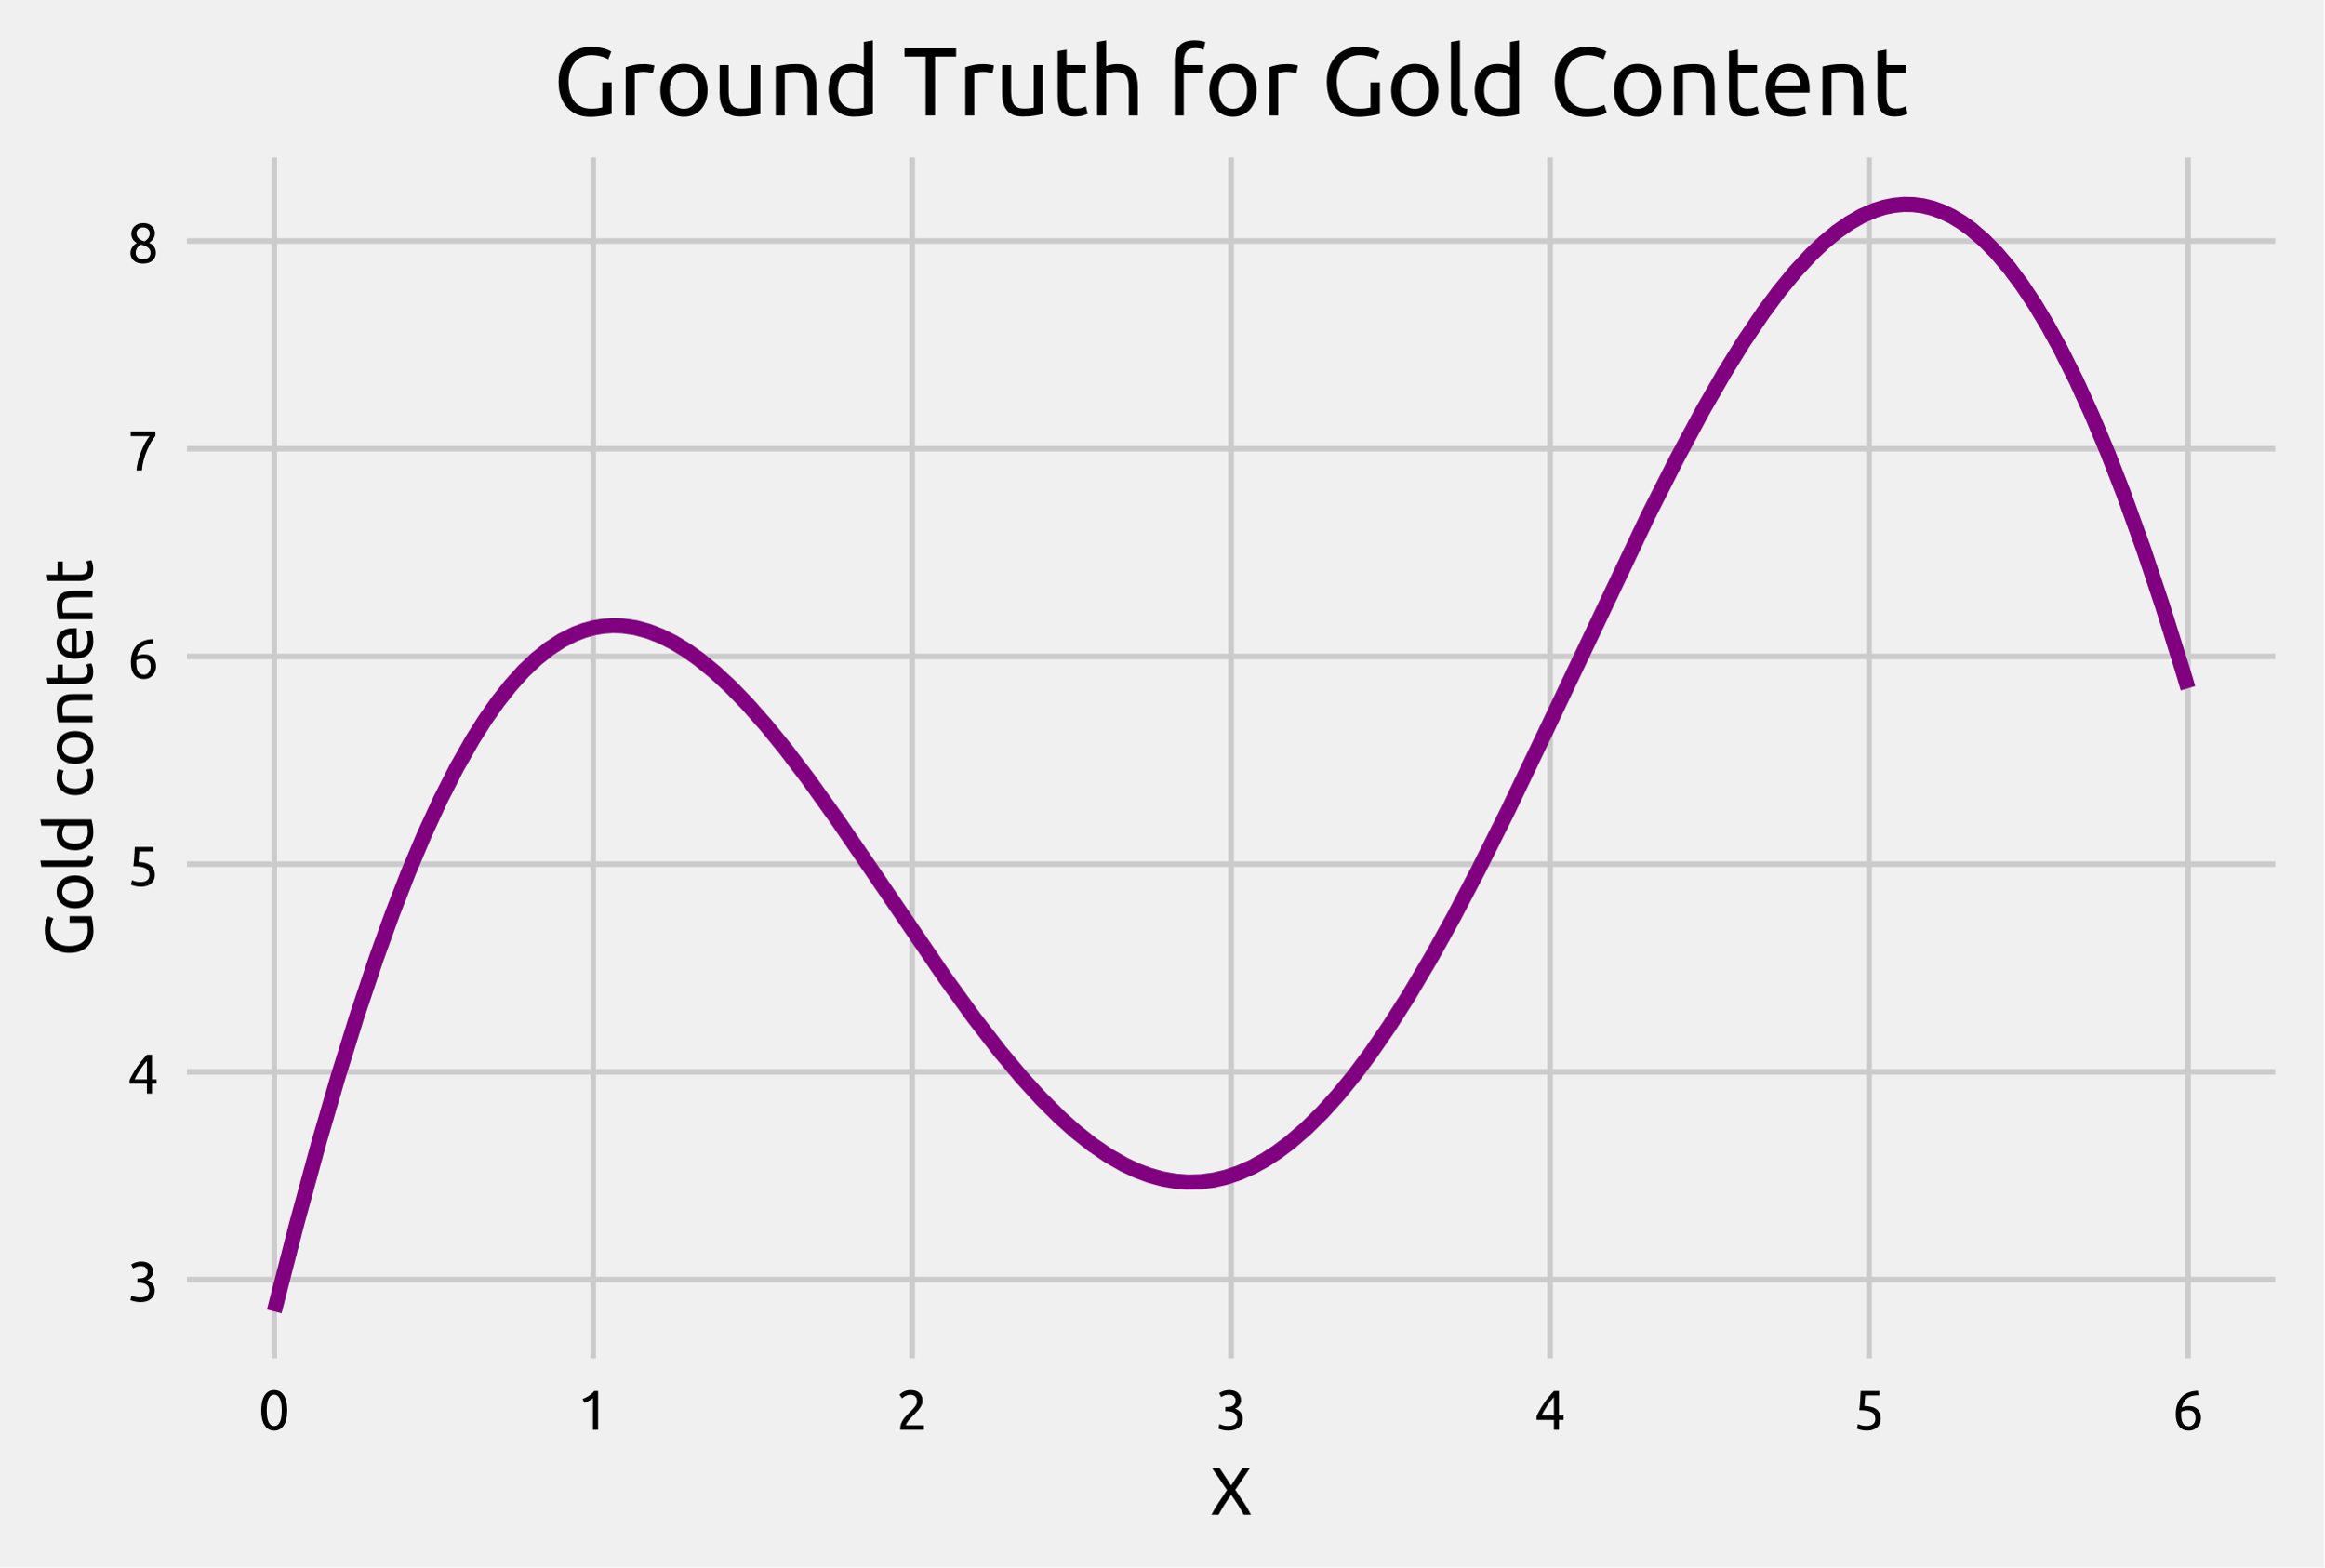
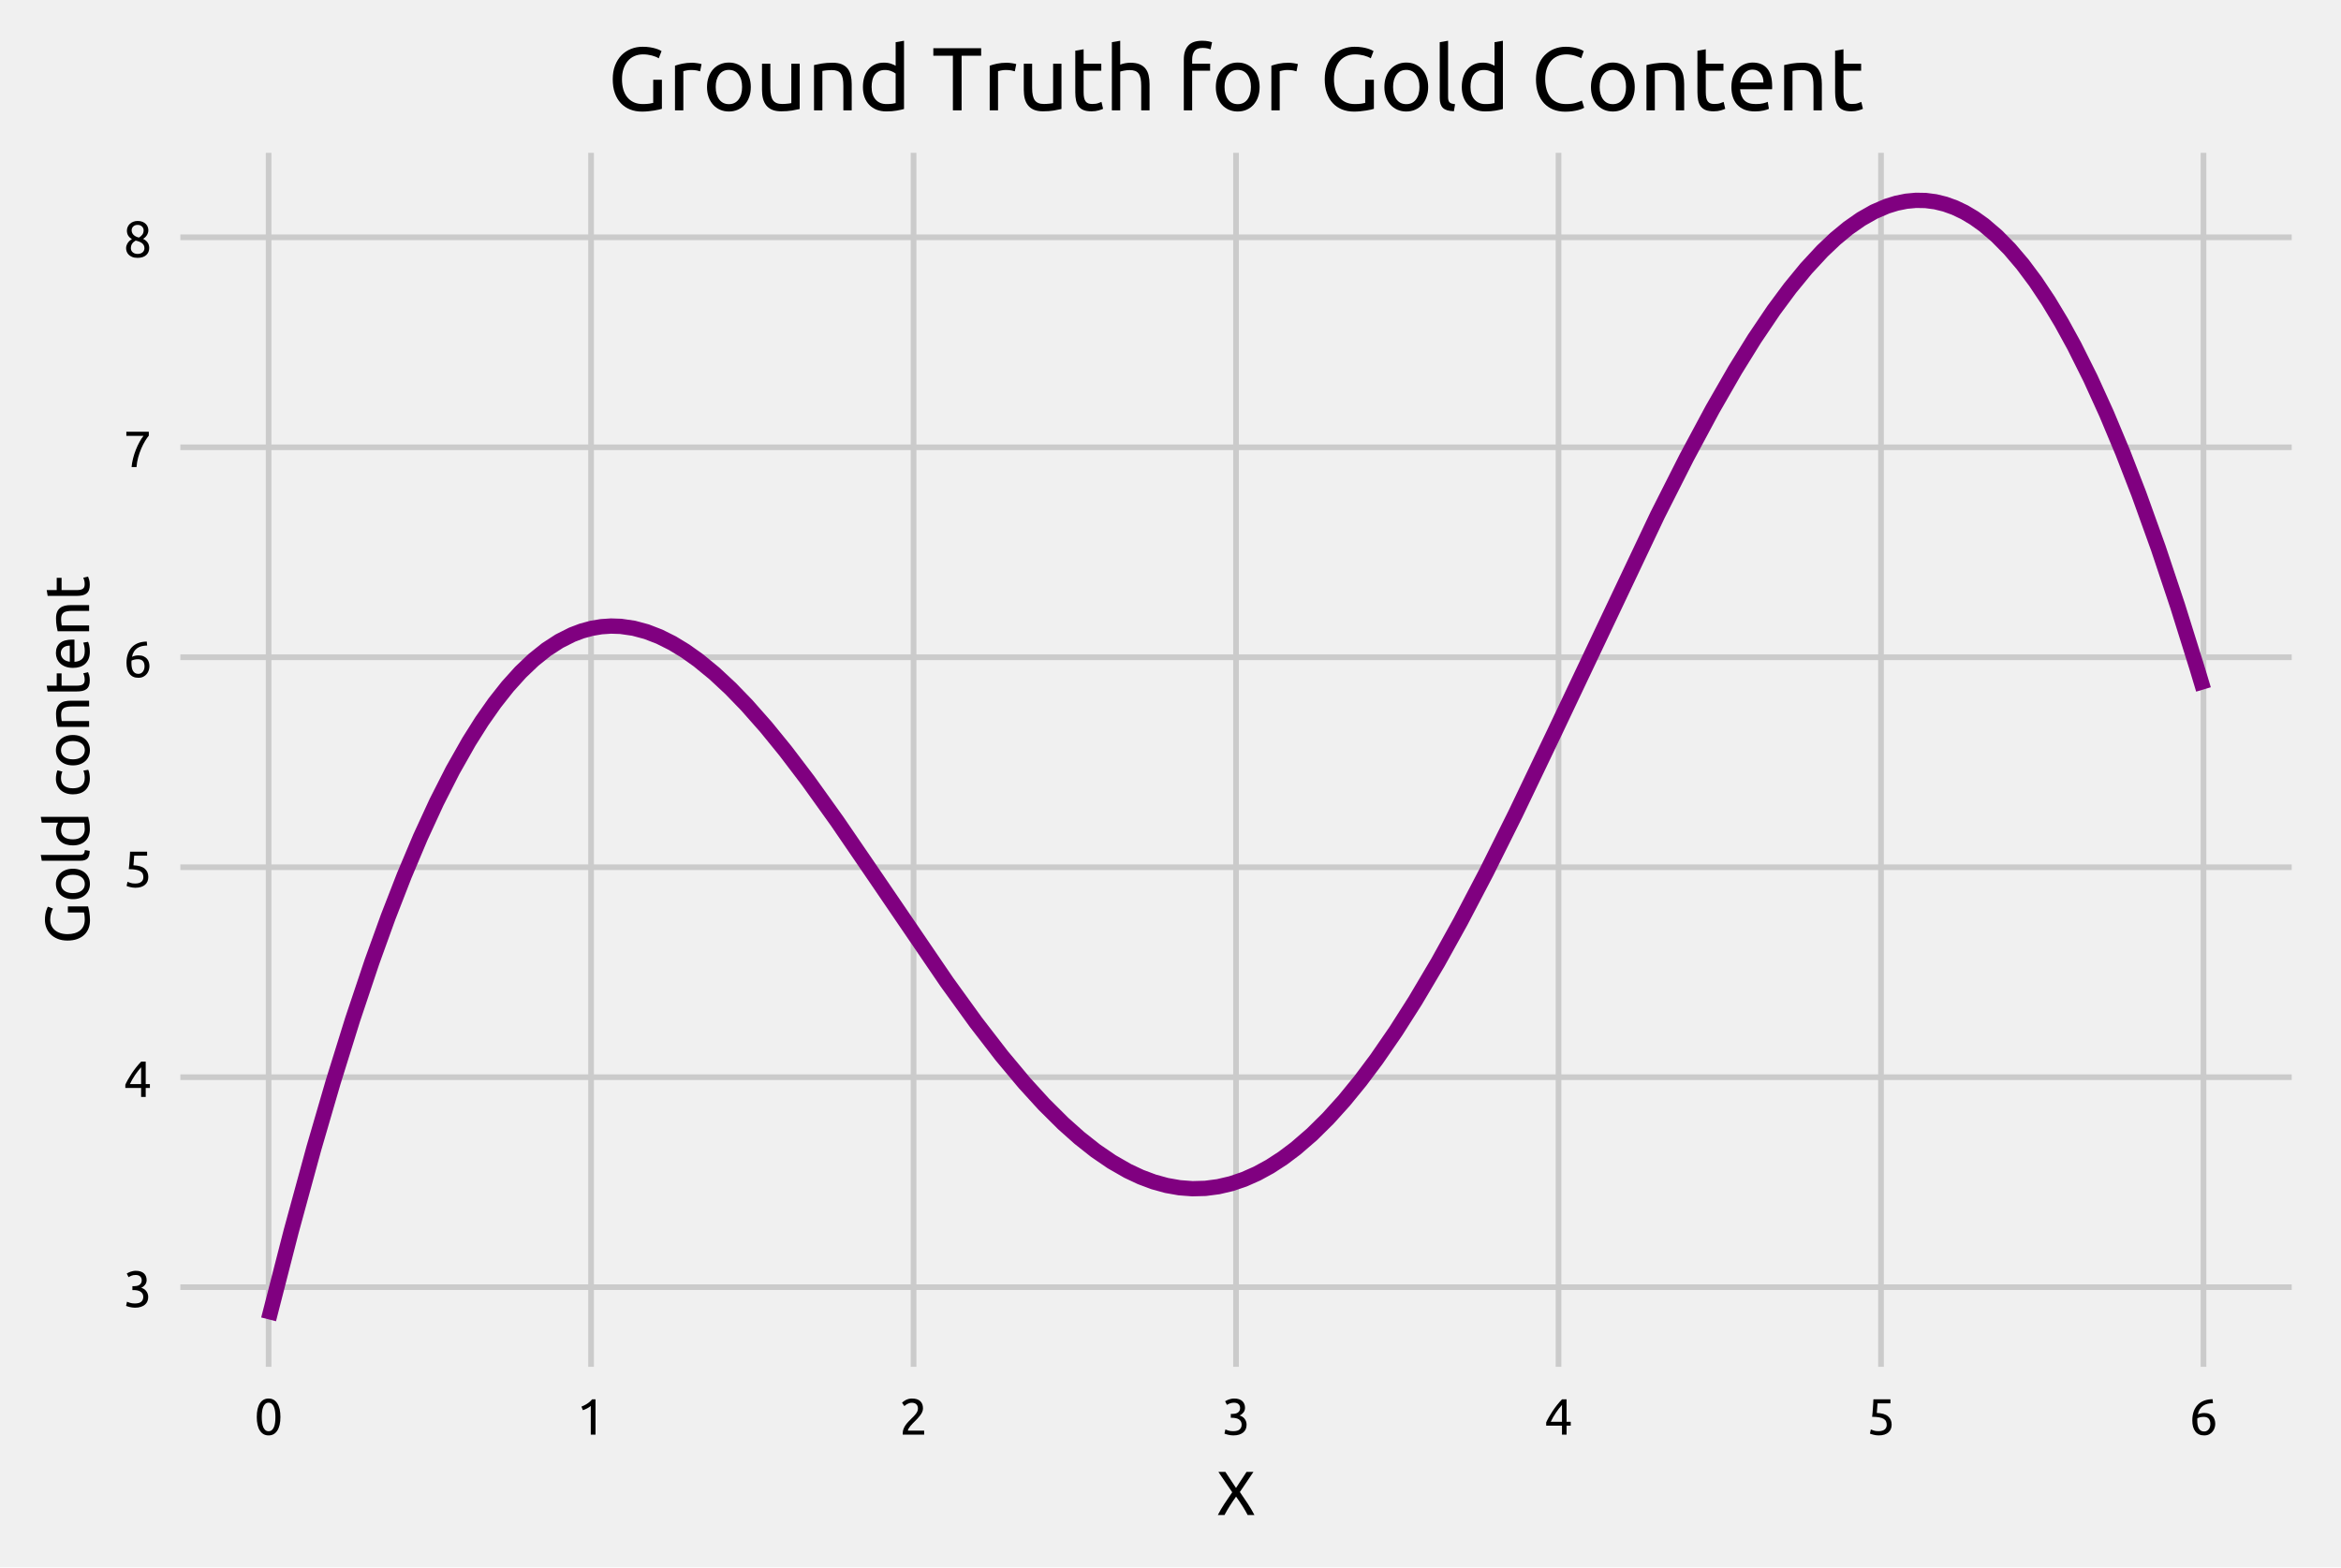
- <svg xmlns="http://www.w3.org/2000/svg" xmlns:xlink="http://www.w3.org/1999/xlink" height="279.889pt" version="1.1" viewBox="0 0 414.912 279.889" width="414.912pt">
+ <svg xmlns="http://www.w3.org/2000/svg" xmlns:xlink="http://www.w3.org/1999/xlink" height="276.85pt" version="1.1" viewBox="0 0 413.387 276.85" width="413.387pt">
  <defs>
    <style type="text/css">
*{stroke-linecap:butt;stroke-linejoin:round;white-space:pre;}
  </style>
  </defs>
  <g id="figure_1">
    <g id="patch_1">
-       <path d="M 0 279.889  L 414.912 279.889  L 414.912 0  L 0 0  z " style="fill:#f0f0f0;" />
+       <path d="M 0 276.85  L 413.387 276.85  L 413.387 0  L 0 0  z " style="fill:#f0f0f0;" />
    </g>
    <g id="axes_1">
      <g id="patch_2">
-         <path d="M 31.872 244.048  L 407.712 244.048  L 407.712 26.608  L 31.872 26.608  z " style="fill:#f0f0f0;" />
+         <path d="M 30.347 242.931  L 406.187 242.931  L 406.187 25.491  L 30.347 25.491  z " style="fill:#f0f0f0;" />
      </g>
      <g id="matplotlib.axis_1">
        <g id="xtick_1">
          <g id="line2d_1">
-             <path clip-path="url(#p2c96b78876)" d="M 48.956 244.048  L 48.956 26.608  " style="fill:none;stroke:#cbcbcb;" />
+             <path clip-path="url(#pa701f3ef0c)" d="M 47.431 242.931  L 47.431 25.491  " style="fill:none;stroke:#cbcbcb;" />
          </g>
          <g id="line2d_2" />
          <g id="text_1">
            <defs>
              <path d="M 5 34.703  Q 5 52.094 11.141 61.5  Q 17.297 70.906 28.203 70.906  Q 39.094 70.906 45.25 61.5  Q 51.406 52.094 51.406 34.703  Q 51.406 17.297 45.25 7.891  Q 39.094 -1.5 28.203 -1.5  Q 17.297 -1.5 11.141 7.891  Q 5 17.297 5 34.703  z M 41.594 34.703  Q 41.594 40.406 40.938 45.5  Q 40.297 50.594 38.75 54.391  Q 37.203 58.203 34.594 60.453  Q 32 62.703 28.203 62.703  Q 24.406 62.703 21.797 60.453  Q 19.203 58.203 17.641 54.391  Q 16.094 50.594 15.438 45.5  Q 14.797 40.406 14.797 34.703  Q 14.797 29 15.438 23.891  Q 16.094 18.797 17.641 15  Q 19.203 11.203 21.797 8.953  Q 24.406 6.703 28.203 6.703  Q 32 6.703 34.594 8.953  Q 37.203 11.203 38.75 15  Q 40.297 18.797 40.938 23.891  Q 41.594 29 41.594 34.703  z " id="Ubuntu-48" />
            </defs>
-             <g transform="translate(46.1352 255.3076)scale(0.1 -0.1)">
+             <g transform="translate(44.89223 253.4143)scale(0.09 -0.09)">
              <use xlink:href="#Ubuntu-48" />
            </g>
          </g>
        </g>
        <g id="xtick_2">
          <g id="line2d_3">
-             <path clip-path="url(#p2c96b78876)" d="M 105.901 244.048  L 105.901 26.608  " style="fill:none;stroke:#cbcbcb;" />
+             <path clip-path="url(#pa701f3ef0c)" d="M 104.376 242.931  L 104.376 25.491  " style="fill:none;stroke:#cbcbcb;" />
          </g>
          <g id="line2d_4" />
          <g id="text_2">
            <defs>
              <path d="M 9.297 55  Q 15 57.203 20.391 60.641  Q 25.797 64.094 30.297 69.297  L 36.906 69.297  L 36.906 0  L 27.594 0  L 27.594 56.406  Q 26.406 55.297 24.656 54.094  Q 22.906 52.906 20.844 51.797  Q 18.797 50.703 16.547 49.703  Q 14.297 48.703 12.203 48  z " id="Ubuntu-49" />
            </defs>
-             <g transform="translate(103.0807 255.3076)scale(0.1 -0.1)">
+             <g transform="translate(101.8377 253.4143)scale(0.09 -0.09)">
              <use xlink:href="#Ubuntu-49" />
            </g>
          </g>
        </g>
        <g id="xtick_3">
          <g id="line2d_5">
-             <path clip-path="url(#p2c96b78876)" d="M 162.846 244.048  L 162.846 26.608  " style="fill:none;stroke:#cbcbcb;" />
+             <path clip-path="url(#pa701f3ef0c)" d="M 161.321 242.931  L 161.321 25.491  " style="fill:none;stroke:#cbcbcb;" />
          </g>
          <g id="line2d_6" />
          <g id="text_3">
            <defs>
              <path d="M 46.703 51.594  Q 46.703 48 45.25 44.641  Q 43.797 41.297 41.391 38.047  Q 39 34.797 36 31.641  Q 33 28.5 30 25.5  Q 28.297 23.797 26.047 21.5  Q 23.797 19.203 21.797 16.703  Q 19.797 14.203 18.438 11.891  Q 17.094 9.594 17.094 7.906  L 49 7.906  L 49 0  L 7 0  Q 6.906 0.594 6.906 1.188  Q 6.906 1.797 6.906 2.297  Q 6.906 7 8.453 11.047  Q 10 15.094 12.5 18.688  Q 15 22.297 18.094 25.5  Q 21.203 28.703 24.203 31.703  Q 26.703 34.094 28.953 36.438  Q 31.203 38.797 32.953 41.141  Q 34.703 43.5 35.75 46  Q 36.797 48.5 36.797 51.297  Q 36.797 54.297 35.844 56.391  Q 34.906 58.5 33.297 59.891  Q 31.703 61.297 29.547 61.938  Q 27.406 62.594 25 62.594  Q 22.094 62.594 19.688 61.797  Q 17.297 61 15.391 59.953  Q 13.5 58.906 12.203 57.75  Q 10.906 56.594 10.203 56  L 5.594 62.594  Q 6.5 63.594 8.297 65.047  Q 10.094 66.5 12.594 67.797  Q 15.094 69.094 18.188 70  Q 21.297 70.906 24.906 70.906  Q 35.797 70.906 41.25 65.844  Q 46.703 60.797 46.703 51.594  z " id="Ubuntu-50" />
            </defs>
-             <g transform="translate(160.0261 255.3076)scale(0.1 -0.1)">
+             <g transform="translate(158.7831 253.4143)scale(0.09 -0.09)">
              <use xlink:href="#Ubuntu-50" />
            </g>
          </g>
        </g>
        <g id="xtick_4">
          <g id="line2d_7">
-             <path clip-path="url(#p2c96b78876)" d="M 219.792 244.048  L 219.792 26.608  " style="fill:none;stroke:#cbcbcb;" />
+             <path clip-path="url(#pa701f3ef0c)" d="M 218.267 242.931  L 218.267 25.491  " style="fill:none;stroke:#cbcbcb;" />
          </g>
          <g id="line2d_8" />
          <g id="text_4">
            <defs>
              <path d="M 22.594 6.797  Q 31.5 6.797 35.344 10.297  Q 39.203 13.797 39.203 19.703  Q 39.203 23.5 37.594 26.094  Q 36 28.703 33.391 30.25  Q 30.797 31.797 27.344 32.438  Q 23.906 33.094 20.297 33.094  L 17.906 33.094  L 17.906 40.703  L 21.203 40.703  Q 23.703 40.703 26.344 41.203  Q 29 41.703 31.203 43  Q 33.406 44.297 34.797 46.547  Q 36.203 48.797 36.203 52.203  Q 36.203 55 35.203 57  Q 34.203 59 32.547 60.297  Q 30.906 61.594 28.75 62.141  Q 26.594 62.703 24.203 62.703  Q 19.406 62.703 16.047 61.297  Q 12.703 59.906 10.406 58.406  L 6.797 65.5  Q 8 66.297 9.844 67.25  Q 11.703 68.203 14 69  Q 16.297 69.797 18.938 70.344  Q 21.594 70.906 24.5 70.906  Q 30 70.906 34 69.547  Q 38 68.203 40.594 65.75  Q 43.203 63.297 44.5 59.938  Q 45.797 56.594 45.797 52.703  Q 45.797 47.297 42.688 43.438  Q 39.594 39.594 35.203 37.594  Q 37.906 36.797 40.406 35.297  Q 42.906 33.797 44.75 31.5  Q 46.594 29.203 47.75 26.203  Q 48.906 23.203 48.906 19.5  Q 48.906 15 47.344 11.141  Q 45.797 7.297 42.547 4.5  Q 39.297 1.703 34.391 0.094  Q 29.5 -1.5 22.797 -1.5  Q 20.203 -1.5 17.453 -1.094  Q 14.703 -0.703 12.297 -0.094  Q 9.906 0.5 8.094 1.094  Q 6.297 1.703 5.5 2.094  L 7.297 10.203  Q 9 9.406 12.953 8.094  Q 16.906 6.797 22.594 6.797  z " id="Ubuntu-51" />
            </defs>
-             <g transform="translate(216.9716 255.3076)scale(0.1 -0.1)">
+             <g transform="translate(215.7286 253.4143)scale(0.09 -0.09)">
              <use xlink:href="#Ubuntu-51" />
            </g>
          </g>
        </g>
        <g id="xtick_5">
          <g id="line2d_9">
-             <path clip-path="url(#p2c96b78876)" d="M 276.737 244.048  L 276.737 26.608  " style="fill:none;stroke:#cbcbcb;" />
+             <path clip-path="url(#pa701f3ef0c)" d="M 275.212 242.931  L 275.212 25.491  " style="fill:none;stroke:#cbcbcb;" />
          </g>
          <g id="line2d_10" />
          <g id="text_5">
            <defs>
              <path d="M 4 24  Q 5.906 28.406 9.203 34.25  Q 12.5 40.094 16.641 46.297  Q 20.797 52.5 25.547 58.5  Q 30.297 64.5 35.094 69.297  L 44 69.297  L 44 25.297  L 52.203 25.297  L 52.203 17.703  L 44 17.703  L 44 0  L 35 0  L 35 17.703  L 4 17.703  z M 35 58.297  Q 32 55.094 28.953 51.141  Q 25.906 47.203 23 42.891  Q 20.094 38.594 17.547 34.094  Q 15 29.594 13 25.297  L 35 25.297  z " id="Ubuntu-52" />
            </defs>
-             <g transform="translate(273.917 255.3076)scale(0.1 -0.1)">
+             <g transform="translate(272.674 253.4143)scale(0.09 -0.09)">
              <use xlink:href="#Ubuntu-52" />
            </g>
          </g>
        </g>
        <g id="xtick_6">
          <g id="line2d_11">
-             <path clip-path="url(#p2c96b78876)" d="M 333.683 244.048  L 333.683 26.608  " style="fill:none;stroke:#cbcbcb;" />
+             <path clip-path="url(#pa701f3ef0c)" d="M 332.158 242.931  L 332.158 25.491  " style="fill:none;stroke:#cbcbcb;" />
          </g>
          <g id="line2d_12" />
          <g id="text_6">
            <defs>
              <path d="M 19.906 42.594  Q 35 42 42.047 36  Q 49.094 30 49.094 19.703  Q 49.094 15.094 47.547 11.188  Q 46 7.297 42.844 4.5  Q 39.703 1.703 34.891 0.094  Q 30.094 -1.5 23.5 -1.5  Q 20.906 -1.5 18.203 -1.094  Q 15.5 -0.703 13.203 -0.094  Q 10.906 0.5 9.094 1.094  Q 7.297 1.703 6.5 2.094  L 8.297 10.203  Q 10 9.406 13.844 8.094  Q 17.703 6.797 23.297 6.797  Q 27.797 6.797 30.844 7.797  Q 33.906 8.797 35.797 10.5  Q 37.703 12.203 38.547 14.453  Q 39.406 16.703 39.406 19.203  Q 39.406 23 38.094 25.953  Q 36.797 28.906 33.5 30.906  Q 30.203 32.906 24.703 33.953  Q 19.203 35 10.797 35  Q 11.406 39.906 11.75 44.203  Q 12.094 48.5 12.391 52.594  Q 12.703 56.703 12.891 60.75  Q 13.094 64.797 13.297 69.297  L 46.703 69.297  L 46.703 61.406  L 21.406 61.406  Q 21.297 59.906 21.094 57.344  Q 20.906 54.797 20.703 52.047  Q 20.5 49.297 20.297 46.688  Q 20.094 44.094 19.906 42.594  z " id="Ubuntu-53" />
            </defs>
-             <g transform="translate(330.8625 255.3076)scale(0.1 -0.1)">
+             <g transform="translate(329.6195 253.4143)scale(0.09 -0.09)">
              <use xlink:href="#Ubuntu-53" />
            </g>
          </g>
        </g>
        <g id="xtick_7">
          <g id="line2d_13">
-             <path clip-path="url(#p2c96b78876)" d="M 390.628 244.048  L 390.628 26.608  " style="fill:none;stroke:#cbcbcb;" />
+             <path clip-path="url(#pa701f3ef0c)" d="M 389.103 242.931  L 389.103 25.491  " style="fill:none;stroke:#cbcbcb;" />
          </g>
          <g id="line2d_14" />
          <g id="text_7">
            <defs>
              <path d="M 6.297 27.797  Q 6.297 37.906 9.094 45.656  Q 11.906 53.406 17.047 58.703  Q 22.203 64 29.547 66.75  Q 36.906 69.5 46.094 69.594  L 46.797 61.797  Q 40.906 61.703 36.047 60.5  Q 31.203 59.297 27.391 56.688  Q 23.594 54.094 21 49.938  Q 18.406 45.797 17.094 39.703  Q 19.703 40.906 22.953 41.703  Q 26.203 42.5 29.703 42.5  Q 35.594 42.5 39.688 40.703  Q 43.797 38.906 46.391 35.953  Q 49 33 50.141 29.141  Q 51.297 25.297 51.297 21.094  Q 51.297 17.297 50 13.297  Q 48.703 9.297 46.047 6  Q 43.406 2.703 39.297 0.594  Q 35.203 -1.5 29.594 -1.5  Q 18.203 -1.5 12.25 6.297  Q 6.297 14.094 6.297 27.797  z M 28.703 34.906  Q 25.203 34.906 22.203 34.25  Q 19.203 33.594 16.203 32.297  Q 16.094 31.203 16.047 30.047  Q 16 28.906 16 27.797  Q 16 23.406 16.594 19.5  Q 17.203 15.594 18.75 12.641  Q 20.297 9.703 22.891 7.953  Q 25.5 6.203 29.5 6.203  Q 32.797 6.203 35.094 7.594  Q 37.406 9 38.906 11.203  Q 40.406 13.406 41.047 15.953  Q 41.703 18.5 41.703 20.906  Q 41.703 27.703 38.453 31.297  Q 35.203 34.906 28.703 34.906  z " id="Ubuntu-54" />
            </defs>
-             <g transform="translate(387.8079 255.3076)scale(0.1 -0.1)">
+             <g transform="translate(386.565 253.4143)scale(0.09 -0.09)">
              <use xlink:href="#Ubuntu-54" />
            </g>
          </g>
        </g>
        <g id="text_8">
          <defs>
            <path d="M 50.203 0  Q 48.703 3 46.594 6.641  Q 44.5 10.297 42 14.25  Q 39.5 18.203 36.797 22.141  Q 34.094 26.094 31.594 29.594  Q 29.094 26.094 26.391 22.141  Q 23.703 18.203 21.25 14.25  Q 18.797 10.297 16.641 6.641  Q 14.5 3 13 0  L 2.297 0  Q 6.797 8.797 12.75 17.891  Q 18.703 27 25.406 36.594  L 3.203 69.297  L 14.406 69.297  L 31.5 43.5  L 48.406 69.297  L 59.5 69.297  L 37.703 37  Q 44.5 27.297 50.5 18.094  Q 56.5 8.906 61.094 0  z " id="Ubuntu-88" />
          </defs>
-           <g transform="translate(216.0062 270.4688)scale(0.12 -0.12)">
+           <g transform="translate(214.7967 267.6146)scale(0.11 -0.11)">
            <use xlink:href="#Ubuntu-88" />
          </g>
        </g>
      </g>
      <g id="matplotlib.axis_2">
        <g id="ytick_1">
          <g id="line2d_15">
-             <path clip-path="url(#p2c96b78876)" d="M 31.872 228.48  L 407.712 228.48  " style="fill:none;stroke:#cbcbcb;" />
+             <path clip-path="url(#pa701f3ef0c)" d="M 30.347 227.362  L 406.187 227.362  " style="fill:none;stroke:#cbcbcb;" />
          </g>
          <g id="line2d_16" />
          <g id="text_9">
-             <g transform="translate(22.73125 232.3593)scale(0.1 -0.1)">
+             <g transform="translate(21.77031 230.854)scale(0.09 -0.09)">
              <use xlink:href="#Ubuntu-51" />
            </g>
          </g>
        </g>
        <g id="ytick_2">
          <g id="line2d_17">
-             <path clip-path="url(#p2c96b78876)" d="M 31.872 191.391  L 407.712 191.391  " style="fill:none;stroke:#cbcbcb;" />
+             <path clip-path="url(#pa701f3ef0c)" d="M 30.347 190.274  L 406.187 190.274  " style="fill:none;stroke:#cbcbcb;" />
          </g>
          <g id="line2d_18" />
          <g id="text_10">
-             <g transform="translate(22.73125 195.2708)scale(0.1 -0.1)">
+             <g transform="translate(21.77031 193.7655)scale(0.09 -0.09)">
              <use xlink:href="#Ubuntu-52" />
            </g>
          </g>
        </g>
        <g id="ytick_3">
          <g id="line2d_19">
-             <path clip-path="url(#p2c96b78876)" d="M 31.872 154.303  L 407.712 154.303  " style="fill:none;stroke:#cbcbcb;" />
+             <path clip-path="url(#pa701f3ef0c)" d="M 30.347 153.185  L 406.187 153.185  " style="fill:none;stroke:#cbcbcb;" />
          </g>
          <g id="line2d_20" />
          <g id="text_11">
-             <g transform="translate(22.73125 158.1822)scale(0.1 -0.1)">
+             <g transform="translate(21.77031 156.6769)scale(0.09 -0.09)">
              <use xlink:href="#Ubuntu-53" />
            </g>
          </g>
        </g>
        <g id="ytick_4">
          <g id="line2d_21">
-             <path clip-path="url(#p2c96b78876)" d="M 31.872 117.214  L 407.712 117.214  " style="fill:none;stroke:#cbcbcb;" />
+             <path clip-path="url(#pa701f3ef0c)" d="M 30.347 116.097  L 406.187 116.097  " style="fill:none;stroke:#cbcbcb;" />
          </g>
          <g id="line2d_22" />
          <g id="text_12">
-             <g transform="translate(22.73125 121.0937)scale(0.1 -0.1)">
+             <g transform="translate(21.77031 119.5884)scale(0.09 -0.09)">
              <use xlink:href="#Ubuntu-54" />
            </g>
          </g>
        </g>
        <g id="ytick_5">
          <g id="line2d_23">
-             <path clip-path="url(#p2c96b78876)" d="M 31.872 80.125  L 407.712 80.125  " style="fill:none;stroke:#cbcbcb;" />
+             <path clip-path="url(#pa701f3ef0c)" d="M 30.347 79.008  L 406.187 79.008  " style="fill:none;stroke:#cbcbcb;" />
          </g>
          <g id="line2d_24" />
          <g id="text_13">
            <defs>
              <path d="M 16.297 0  Q 16.906 8 19.156 16.844  Q 21.406 25.703 24.703 34.047  Q 28 42.406 31.953 49.547  Q 35.906 56.703 39.703 61.203  L 6 61.203  L 6 69.297  L 50.094 69.297  L 50.094 61.594  Q 46.797 57.797 42.797 51.141  Q 38.797 44.5 35.25 36.25  Q 31.703 28 29.141 18.641  Q 26.594 9.297 26 0  z " id="Ubuntu-55" />
            </defs>
-             <g transform="translate(22.73125 84.00517)scale(0.1 -0.1)">
+             <g transform="translate(21.77031 82.49985)scale(0.09 -0.09)">
              <use xlink:href="#Ubuntu-55" />
            </g>
          </g>
        </g>
        <g id="ytick_6">
          <g id="line2d_25">
-             <path clip-path="url(#p2c96b78876)" d="M 31.872 43.037  L 407.712 43.037  " style="fill:none;stroke:#cbcbcb;" />
+             <path clip-path="url(#pa701f3ef0c)" d="M 30.347 41.92  L 406.187 41.92  " style="fill:none;stroke:#cbcbcb;" />
          </g>
          <g id="line2d_26" />
          <g id="text_14">
            <defs>
              <path d="M 50.906 18  Q 50.906 13.797 49.453 10.25  Q 48 6.703 45.141 4.047  Q 42.297 1.406 38 -0.047  Q 33.703 -1.5 28.094 -1.5  Q 21.594 -1.5 17.25 0.344  Q 12.906 2.203 10.297 5  Q 7.703 7.797 6.594 11.141  Q 5.5 14.5 5.5 17.5  Q 5.5 20.406 6.453 23.047  Q 7.406 25.703 8.953 28  Q 10.5 30.297 12.547 32.141  Q 14.594 34 16.906 35.406  Q 7.094 41 7.094 51.906  Q 7.094 55.703 8.594 59.141  Q 10.094 62.594 12.844 65.188  Q 15.594 67.797 19.5 69.344  Q 23.406 70.906 28.203 70.906  Q 33.797 70.906 37.797 69.203  Q 41.797 67.5 44.344 64.844  Q 46.906 62.203 48.047 59  Q 49.203 55.797 49.203 52.797  Q 49.203 49.906 48.344 47.344  Q 47.5 44.797 46.047 42.594  Q 44.594 40.406 42.75 38.703  Q 40.906 37 38.906 35.703  Q 50.703 30.094 50.906 18  z M 14.906 17.406  Q 14.906 15.594 15.547 13.641  Q 16.203 11.703 17.797 10.047  Q 19.406 8.406 21.906 7.297  Q 24.406 6.203 28.203 6.203  Q 31.594 6.203 34.141 7.203  Q 36.703 8.203 38.297 9.75  Q 39.906 11.297 40.703 13.297  Q 41.5 15.297 41.5 17.406  Q 41.5 20.594 40.297 23  Q 39.094 25.406 36.844 27.203  Q 34.594 29 31.438 30.25  Q 28.297 31.5 24.297 32.406  Q 19.797 29.906 17.344 26.203  Q 14.906 22.5 14.906 17.406  z M 39.906 52.906  Q 39.906 54.406 39.25 56.203  Q 38.594 58 37.188 59.547  Q 35.797 61.094 33.594 62.141  Q 31.406 63.203 28.203 63.203  Q 25 63.203 22.75 62.203  Q 20.5 61.203 19.094 59.641  Q 17.703 58.094 17.047 56.25  Q 16.406 54.406 16.406 52.594  Q 16.406 50.406 17.203 48.203  Q 18 46 19.703 44.094  Q 21.406 42.203 24.156 40.703  Q 26.906 39.203 30.703 38.297  Q 34.906 40.797 37.406 44.141  Q 39.906 47.5 39.906 52.906  z " id="Ubuntu-56" />
            </defs>
-             <g transform="translate(22.73125 46.91663)scale(0.1 -0.1)">
+             <g transform="translate(21.77031 45.41131)scale(0.09 -0.09)">
              <use xlink:href="#Ubuntu-56" />
            </g>
          </g>
        </g>
        <g id="text_15">
          <defs>
            <path d="M 50.906 34.094  L 60.594 34.094  L 60.594 1.703  Q 59.406 1.297 57.156 0.797  Q 54.906 0.297 51.953 -0.203  Q 49 -0.703 45.5 -1.047  Q 42 -1.406 38.406 -1.406  Q 31.094 -1.406 25.094 1  Q 19.094 3.406 14.797 8  Q 10.5 12.594 8.141 19.297  Q 5.797 26 5.797 34.703  Q 5.797 43.406 8.438 50.156  Q 11.094 56.906 15.594 61.5  Q 20.094 66.094 26.141 68.5  Q 32.203 70.906 39.094 70.906  Q 43.797 70.906 47.438 70.297  Q 51.094 69.703 53.688 68.891  Q 56.297 68.094 57.938 67.297  Q 59.594 66.5 60.203 66.094  L 57.094 58  Q 54.203 59.906 49.391 61.156  Q 44.594 62.406 39.594 62.406  Q 34.297 62.406 29.938 60.5  Q 25.594 58.594 22.547 55  Q 19.5 51.406 17.797 46.25  Q 16.094 41.094 16.094 34.703  Q 16.094 28.5 17.547 23.391  Q 19 18.297 21.953 14.641  Q 24.906 11 29.25 9  Q 33.594 7 39.5 7  Q 43.703 7 46.641 7.453  Q 49.594 7.906 50.906 8.297  z " id="Ubuntu-71" />
            <path d="M 53.906 26  Q 53.906 19.797 52.094 14.797  Q 50.297 9.797 47.047 6.188  Q 43.797 2.594 39.297 0.641  Q 34.797 -1.297 29.5 -1.297  Q 24.203 -1.297 19.703 0.641  Q 15.203 2.594 11.953 6.188  Q 8.703 9.797 6.891 14.797  Q 5.094 19.797 5.094 26  Q 5.094 32.094 6.891 37.141  Q 8.703 42.203 11.953 45.797  Q 15.203 49.406 19.703 51.344  Q 24.203 53.297 29.5 53.297  Q 34.797 53.297 39.297 51.344  Q 43.797 49.406 47.047 45.797  Q 50.297 42.203 52.094 37.141  Q 53.906 32.094 53.906 26  z M 44.203 26  Q 44.203 34.797 40.25 39.938  Q 36.297 45.094 29.5 45.094  Q 22.703 45.094 18.75 39.938  Q 14.797 34.797 14.797 26  Q 14.797 17.203 18.75 12.047  Q 22.703 6.906 29.5 6.906  Q 36.297 6.906 40.25 12.047  Q 44.203 17.203 44.203 26  z " id="Ubuntu-111" />
            <path d="M 23.594 -1  Q 15 -0.797 11.391 2.703  Q 7.797 6.203 7.797 13.594  L 7.797 76  L 17.094 77.594  L 17.094 15.094  Q 17.094 12.797 17.5 11.297  Q 17.906 9.797 18.797 8.891  Q 19.703 8 21.203 7.547  Q 22.703 7.094 24.906 6.797  z " id="Ubuntu-108" />
            <path d="M 41.594 41  Q 39.906 42.406 36.703 43.703  Q 33.5 45 29.703 45  Q 25.703 45 22.844 43.547  Q 20 42.094 18.203 39.547  Q 16.406 37 15.594 33.5  Q 14.797 30 14.797 26  Q 14.797 16.906 19.297 11.953  Q 23.797 7 31.297 7  Q 35.094 7 37.641 7.344  Q 40.203 7.703 41.594 8.094  z M 41.594 76  L 50.906 77.594  L 50.906 1.5  Q 47.703 0.594 42.703 -0.297  Q 37.703 -1.203 31.203 -1.203  Q 25.203 -1.203 20.391 0.688  Q 15.594 2.594 12.188 6.094  Q 8.797 9.594 6.938 14.641  Q 5.094 19.703 5.094 26  Q 5.094 32 6.641 37  Q 8.203 42 11.203 45.594  Q 14.203 49.203 18.547 51.203  Q 22.906 53.203 28.5 53.203  Q 33 53.203 36.453 52  Q 39.906 50.797 41.594 49.703  z " id="Ubuntu-100" />
            <path id="Ubuntu-32" />
            <path d="M 30.594 -1.203  Q 24.297 -1.203 19.547 0.797  Q 14.797 2.797 11.547 6.391  Q 8.297 10 6.688 14.953  Q 5.094 19.906 5.094 25.906  Q 5.094 31.906 6.844 36.906  Q 8.594 41.906 11.797 45.547  Q 15 49.203 19.641 51.25  Q 24.297 53.297 30 53.297  Q 33.5 53.297 37 52.688  Q 40.5 52.094 43.703 50.797  L 41.594 42.906  Q 39.5 43.906 36.75 44.5  Q 34 45.094 30.906 45.094  Q 23.094 45.094 18.938 40.188  Q 14.797 35.297 14.797 25.906  Q 14.797 21.703 15.75 18.203  Q 16.703 14.703 18.75 12.203  Q 20.797 9.703 24 8.344  Q 27.203 7 31.797 7  Q 35.5 7 38.5 7.703  Q 41.5 8.406 43.203 9.203  L 44.5 1.406  Q 43.703 0.906 42.203 0.453  Q 40.703 0 38.797 -0.344  Q 36.906 -0.703 34.75 -0.953  Q 32.594 -1.203 30.594 -1.203  z " id="Ubuntu-99" />
            <path d="M 8 50.5  Q 11.203 51.297 16.5 52.188  Q 21.797 53.094 28.703 53.094  Q 34.906 53.094 39 51.344  Q 43.094 49.594 45.547 46.438  Q 48 43.297 49 38.891  Q 50 34.5 50 29.203  L 50 0  L 40.703 0  L 40.703 27.203  Q 40.703 32 40.047 35.391  Q 39.406 38.797 37.906 40.891  Q 36.406 43 33.906 43.953  Q 31.406 44.906 27.703 44.906  Q 26.203 44.906 24.594 44.797  Q 23 44.703 21.547 44.547  Q 20.094 44.406 18.938 44.203  Q 17.797 44 17.297 43.906  L 17.297 0  L 8 0  z " id="Ubuntu-110" />
            <path d="M 16.703 52  L 36.406 52  L 36.406 44.203  L 16.703 44.203  L 16.703 20.203  Q 16.703 16.297 17.297 13.75  Q 17.906 11.203 19.094 9.75  Q 20.297 8.297 22.094 7.688  Q 23.906 7.094 26.297 7.094  Q 30.5 7.094 33.047 8.047  Q 35.594 9 36.594 9.406  L 38.406 1.703  Q 37 1 33.5 -0.047  Q 30 -1.094 25.5 -1.094  Q 20.203 -1.094 16.75 0.25  Q 13.297 1.594 11.188 4.297  Q 9.094 7 8.25 10.953  Q 7.406 14.906 7.406 20.094  L 7.406 66.5  L 16.703 68.094  z " id="Ubuntu-116" />
            <path d="M 5.094 25.906  Q 5.094 32.797 7.094 37.938  Q 9.094 43.094 12.391 46.5  Q 15.703 49.906 20 51.594  Q 24.297 53.297 28.797 53.297  Q 39.297 53.297 44.891 46.75  Q 50.5 40.203 50.5 26.797  Q 50.5 26.203 50.5 25.25  Q 50.5 24.297 50.406 23.5  L 14.797 23.5  Q 15.406 15.406 19.5 11.203  Q 23.594 7 32.297 7  Q 37.203 7 40.547 7.844  Q 43.906 8.703 45.594 9.5  L 46.906 1.703  Q 45.203 0.797 40.953 -0.203  Q 36.703 -1.203 31.297 -1.203  Q 24.5 -1.203 19.547 0.844  Q 14.594 2.906 11.391 6.5  Q 8.203 10.094 6.641 15.047  Q 5.094 20 5.094 25.906  z M 40.797 31  Q 40.906 37.297 37.656 41.344  Q 34.406 45.406 28.703 45.406  Q 25.5 45.406 23.047 44.156  Q 20.594 42.906 18.891 40.906  Q 17.203 38.906 16.25 36.297  Q 15.297 33.703 15 31  z " id="Ubuntu-101" />
          </defs>
-           <g transform="translate(16.51125 170.8538)rotate(-90)scale(0.12 -0.12)">
+           <g transform="translate(15.73531 166.776)rotate(-90)scale(0.11 -0.11)">
            <use xlink:href="#Ubuntu-71" />
            <use x="67.2" xlink:href="#Ubuntu-111" />
            <use x="126.2" xlink:href="#Ubuntu-108" />
            <use x="153.5" xlink:href="#Ubuntu-100" />
            <use x="212.4" xlink:href="#Ubuntu-32" />
            <use x="235.5" xlink:href="#Ubuntu-99" />
            <use x="281.984" xlink:href="#Ubuntu-111" />
            <use x="340.984" xlink:href="#Ubuntu-110" />
            <use x="398.384" xlink:href="#Ubuntu-116" />
            <use x="438.569" xlink:href="#Ubuntu-101" />
            <use x="494.469" xlink:href="#Ubuntu-110" />
            <use x="551.869" xlink:href="#Ubuntu-116" />
          </g>
        </g>
      </g>
      <g id="line2d_27">
-         <path clip-path="url(#p2c96b78876)" d="M 48.956 234.165  L 52.948 218.6  L 56.941 203.972  L 60.364 192.22  L 63.786 181.225  L 67.208 171.009  L 70.061 163.105  L 72.913 155.766  L 75.765 148.997  L 78.617 142.803  L 81.469 137.186  L 84.321 132.146  L 86.602 128.527  L 88.884 125.275  L 91.165 122.385  L 93.447 119.854  L 95.729 117.678  L 98.01 115.85  L 100.292 114.365  L 102.574 113.216  L 104.285 112.57  L 105.996 112.105  L 107.707 111.817  L 109.418 111.703  L 111.13 111.758  L 113.411 112.087  L 115.693 112.698  L 117.975 113.581  L 120.256 114.722  L 122.538 116.111  L 124.819 117.733  L 127.671 120.07  L 130.523 122.725  L 133.375 125.671  L 136.798 129.548  L 140.22 133.754  L 144.213 139.005  L 149.347 146.177  L 156.192 156.191  L 168.741 174.615  L 173.874 181.718  L 178.437 187.632  L 182.43 192.414  L 185.853 196.172  L 189.275 199.576  L 192.127 202.118  L 194.979 204.374  L 197.831 206.327  L 200.683 207.962  L 202.965 209.032  L 205.247 209.885  L 207.528 210.515  L 209.81 210.918  L 212.091 211.091  L 214.373 211.029  L 216.655 210.732  L 218.936 210.197  L 221.218 209.424  L 223.5 208.414  L 225.781 207.166  L 228.063 205.683  L 230.344 203.966  L 233.196 201.498  L 236.048 198.678  L 238.9 195.516  L 241.752 192.024  L 244.605 188.213  L 248.027 183.243  L 251.449 177.864  L 255.442 171.116  L 259.435 163.911  L 263.998 155.194  L 269.132 144.892  L 275.977 130.588  L 294.23 92.082  L 299.363 81.929  L 303.927 73.42  L 307.919 66.473  L 311.342 60.95  L 314.764 55.878  L 317.616 52.028  L 320.468 48.549  L 323.32 45.466  L 325.602 43.299  L 327.884 41.413  L 330.165 39.817  L 332.447 38.521  L 334.729 37.537  L 336.44 37.007  L 338.151 36.662  L 339.862 36.503  L 341.573 36.534  L 343.285 36.757  L 344.996 37.177  L 346.707 37.794  L 348.418 38.611  L 350.129 39.63  L 351.841 40.852  L 354.122 42.801  L 356.404 45.117  L 358.686 47.802  L 360.967 50.856  L 363.249 54.279  L 365.53 58.07  L 367.812 62.228  L 370.664 67.936  L 373.516 74.206  L 376.368 81.026  L 379.22 88.385  L 382.643 97.908  L 386.065 108.158  L 389.487 119.103  L 390.628 122.899  L 390.628 122.899  " style="fill:none;stroke:#800080;stroke-width:2.7;" />
+         <path clip-path="url(#pa701f3ef0c)" d="M 47.431 233.047  L 51.423 217.483  L 55.416 202.855  L 58.839 191.103  L 62.261 180.107  L 65.683 169.891  L 68.536 161.988  L 71.388 154.649  L 74.24 147.88  L 77.092 141.686  L 79.944 136.068  L 82.796 131.028  L 85.077 127.41  L 87.359 124.157  L 89.64 121.268  L 91.922 118.737  L 94.204 116.56  L 96.485 114.733  L 98.767 113.248  L 101.049 112.099  L 102.76 111.452  L 104.471 110.987  L 106.182 110.7  L 107.893 110.585  L 109.605 110.64  L 111.886 110.969  L 114.168 111.581  L 116.45 112.463  L 118.731 113.605  L 121.013 114.994  L 123.294 116.616  L 126.146 118.953  L 128.998 121.608  L 131.85 124.553  L 135.273 128.431  L 138.695 132.636  L 142.688 137.888  L 147.822 145.06  L 154.667 155.074  L 167.216 173.497  L 172.349 180.601  L 176.912 186.514  L 180.905 191.297  L 184.328 195.054  L 187.75 198.459  L 190.602 201.001  L 193.454 203.257  L 196.306 205.209  L 199.158 206.844  L 201.44 207.915  L 203.722 208.768  L 206.003 209.398  L 208.285 209.801  L 210.566 209.973  L 212.848 209.912  L 215.13 209.615  L 217.411 209.08  L 219.693 208.307  L 221.975 207.296  L 224.256 206.049  L 226.538 204.565  L 228.819 202.849  L 231.671 200.381  L 234.523 197.561  L 237.375 194.399  L 240.227 190.906  L 243.08 187.096  L 246.502 182.125  L 249.924 176.747  L 253.917 169.998  L 257.91 162.793  L 262.473 154.077  L 267.607 143.774  L 274.452 129.471  L 292.705 90.964  L 297.838 80.811  L 302.402 72.303  L 306.394 65.355  L 309.817 59.833  L 313.239 54.761  L 316.091 50.911  L 318.943 47.432  L 321.795 44.348  L 324.077 42.182  L 326.359 40.295  L 328.64 38.699  L 330.922 37.404  L 333.204 36.419  L 334.915 35.89  L 336.626 35.544  L 338.337 35.385  L 340.048 35.416  L 341.76 35.64  L 343.471 36.059  L 345.182 36.676  L 346.893 37.493  L 348.604 38.512  L 350.316 39.735  L 352.597 41.684  L 354.879 44  L 357.161 46.684  L 359.442 49.738  L 361.724 53.161  L 364.005 56.953  L 366.287 61.111  L 369.139 66.819  L 371.991 73.088  L 374.843 79.908  L 377.695 87.268  L 381.118 96.79  L 384.54 107.041  L 387.962 117.985  L 389.103 121.782  L 389.103 121.782  " style="fill:none;stroke:#800080;stroke-width:2.7;" />
      </g>
      <g id="patch_3">
-         <path d="M 31.872 244.048  L 31.872 26.608  " style="fill:none;stroke:#f0f0f0;stroke-linecap:square;stroke-linejoin:miter;stroke-width:3;" />
+         <path d="M 30.347 242.931  L 30.347 25.491  " style="fill:none;stroke:#f0f0f0;stroke-linecap:square;stroke-linejoin:miter;stroke-width:3;" />
      </g>
      <g id="patch_4">
-         <path d="M 407.712 244.048  L 407.712 26.608  " style="fill:none;stroke:#f0f0f0;stroke-linecap:square;stroke-linejoin:miter;stroke-width:3;" />
+         <path d="M 406.187 242.931  L 406.187 25.491  " style="fill:none;stroke:#f0f0f0;stroke-linecap:square;stroke-linejoin:miter;stroke-width:3;" />
      </g>
      <g id="patch_5">
-         <path d="M 31.872 244.048  L 407.712 244.048  " style="fill:none;stroke:#f0f0f0;stroke-linecap:square;stroke-linejoin:miter;stroke-width:3;" />
+         <path d="M 30.347 242.931  L 406.187 242.931  " style="fill:none;stroke:#f0f0f0;stroke-linecap:square;stroke-linejoin:miter;stroke-width:3;" />
      </g>
      <g id="patch_6">
-         <path d="M 31.872 26.608  L 407.712 26.608  " style="fill:none;stroke:#f0f0f0;stroke-linecap:square;stroke-linejoin:miter;stroke-width:3;" />
+         <path d="M 30.347 25.491  L 406.187 25.491  " style="fill:none;stroke:#f0f0f0;stroke-linecap:square;stroke-linejoin:miter;stroke-width:3;" />
      </g>
      <g id="text_16">
        <defs>
          <path d="M 27.203 53.094  Q 28.406 53.094 29.953 52.938  Q 31.5 52.797 33 52.547  Q 34.5 52.297 35.75 52.047  Q 37 51.797 37.594 51.594  L 36 43.5  Q 34.906 43.906 32.344 44.453  Q 29.797 45 25.797 45  Q 23.203 45 20.641 44.453  Q 18.094 43.906 17.297 43.703  L 17.297 0  L 8 0  L 8 49.797  Q 11.297 51 16.188 52.047  Q 21.094 53.094 27.203 53.094  z " id="Ubuntu-114" />
          <path d="M 49.406 1.5  Q 46.203 0.703 40.953 -0.188  Q 35.703 -1.094 28.797 -1.094  Q 22.797 -1.094 18.688 0.656  Q 14.594 2.406 12.094 5.594  Q 9.594 8.797 8.5 13.141  Q 7.406 17.5 7.406 22.797  L 7.406 52  L 16.703 52  L 16.703 24.797  Q 16.703 15.297 19.703 11.188  Q 22.703 7.094 29.797 7.094  Q 31.297 7.094 32.891 7.188  Q 34.5 7.297 35.891 7.438  Q 37.297 7.594 38.438 7.75  Q 39.594 7.906 40.094 8.094  L 40.094 52  L 49.406 52  z " id="Ubuntu-117" />
          <path d="M 54.906 69.297  L 54.906 60.906  L 33.094 60.906  L 33.094 0  L 23.406 0  L 23.406 60.906  L 1.594 60.906  L 1.594 69.297  z " id="Ubuntu-84" />
          <path d="M 8 0  L 8 76  L 17.297 77.594  L 17.297 51  Q 19.906 52 22.844 52.547  Q 25.797 53.094 28.703 53.094  Q 34.906 53.094 39 51.344  Q 43.094 49.594 45.547 46.438  Q 48 43.297 49 38.891  Q 50 34.5 50 29.203  L 50 0  L 40.703 0  L 40.703 27.203  Q 40.703 32 40.047 35.391  Q 39.406 38.797 37.906 40.891  Q 36.406 43 33.906 43.953  Q 31.406 44.906 27.703 44.906  Q 26.203 44.906 24.594 44.703  Q 23 44.5 21.547 44.25  Q 20.094 44 18.938 43.703  Q 17.797 43.406 17.297 43.203  L 17.297 0  z " id="Ubuntu-104" />
          <path d="M 28.297 77.594  Q 32.406 77.594 35.344 77  Q 38.297 76.406 39.5 75.906  L 37.797 67.906  Q 36.594 68.5 34.391 69.047  Q 32.203 69.594 29 69.594  Q 22.5 69.594 19.891 66.047  Q 17.297 62.5 17.297 56.5  L 17.297 52  L 37.297 52  L 37.297 44.203  L 17.297 44.203  L 17.297 0  L 8 0  L 8 56.703  Q 8 66.703 12.891 72.141  Q 17.797 77.594 28.297 77.594  z " id="Ubuntu-102" />
          <path d="M 38.406 -1.5  Q 31.094 -1.5 25.094 0.891  Q 19.094 3.297 14.797 7.891  Q 10.5 12.5 8.141 19.25  Q 5.797 26 5.797 34.703  Q 5.797 43.406 8.438 50.156  Q 11.094 56.906 15.594 61.5  Q 20.094 66.094 26.094 68.5  Q 32.094 70.906 38.906 70.906  Q 43.203 70.906 46.641 70.297  Q 50.094 69.703 52.641 68.891  Q 55.203 68.094 56.797 67.297  Q 58.406 66.5 59 66.094  L 56.203 58.094  Q 55.297 58.703 53.594 59.391  Q 51.906 60.094 49.75 60.797  Q 47.594 61.5 45.047 61.953  Q 42.5 62.406 39.906 62.406  Q 34.406 62.406 30 60.5  Q 25.594 58.594 22.5 55  Q 19.406 51.406 17.75 46.25  Q 16.094 41.094 16.094 34.703  Q 16.094 28.5 17.547 23.391  Q 19 18.297 21.891 14.641  Q 24.797 11 29.141 9  Q 33.5 7 39.297 7  Q 46 7 50.391 8.391  Q 54.797 9.797 57 10.906  L 59.5 2.906  Q 58.797 2.406 57 1.656  Q 55.203 0.906 52.5 0.203  Q 49.797 -0.5 46.188 -1  Q 42.594 -1.5 38.406 -1.5  z " id="Ubuntu-67" />
        </defs>
-         <g transform="translate(98.71847 20.6082)scale(0.1728 -0.1728)">
+         <g transform="translate(107.2829 19.49085)scale(0.1584 -0.1584)">
          <use xlink:href="#Ubuntu-71" />
          <use x="67.2" xlink:href="#Ubuntu-114" />
          <use x="105.8" xlink:href="#Ubuntu-111" />
          <use x="164.8" xlink:href="#Ubuntu-117" />
          <use x="222.2" xlink:href="#Ubuntu-110" />
          <use x="279.6" xlink:href="#Ubuntu-100" />
          <use x="338.5" xlink:href="#Ubuntu-32" />
          <use x="361.6" xlink:href="#Ubuntu-84" />
          <use x="418.037" xlink:href="#Ubuntu-114" />
          <use x="456.637" xlink:href="#Ubuntu-117" />
          <use x="514.037" xlink:href="#Ubuntu-116" />
          <use x="554.237" xlink:href="#Ubuntu-104" />
          <use x="611.337" xlink:href="#Ubuntu-32" />
          <use x="634.437" xlink:href="#Ubuntu-102" />
          <use x="673.037" xlink:href="#Ubuntu-111" />
          <use x="732.037" xlink:href="#Ubuntu-114" />
          <use x="770.637" xlink:href="#Ubuntu-32" />
          <use x="793.737" xlink:href="#Ubuntu-71" />
          <use x="860.937" xlink:href="#Ubuntu-111" />
          <use x="919.937" xlink:href="#Ubuntu-108" />
          <use x="947.237" xlink:href="#Ubuntu-100" />
          <use x="1006.137" xlink:href="#Ubuntu-32" />
          <use x="1029.237" xlink:href="#Ubuntu-67" />
          <use x="1091.222" xlink:href="#Ubuntu-111" />
          <use x="1150.222" xlink:href="#Ubuntu-110" />
          <use x="1207.622" xlink:href="#Ubuntu-116" />
          <use x="1247.806" xlink:href="#Ubuntu-101" />
          <use x="1303.706" xlink:href="#Ubuntu-110" />
          <use x="1361.106" xlink:href="#Ubuntu-116" />
        </g>
      </g>
    </g>
  </g>
  <defs>
-     <clipPath id="p2c96b78876">
-       <rect height="217.44" width="375.84" x="31.872" y="26.608" />
+     <clipPath id="pa701f3ef0c">
+       <rect height="217.44" width="375.84" x="30.347" y="25.491" />
    </clipPath>
  </defs>
</svg>
